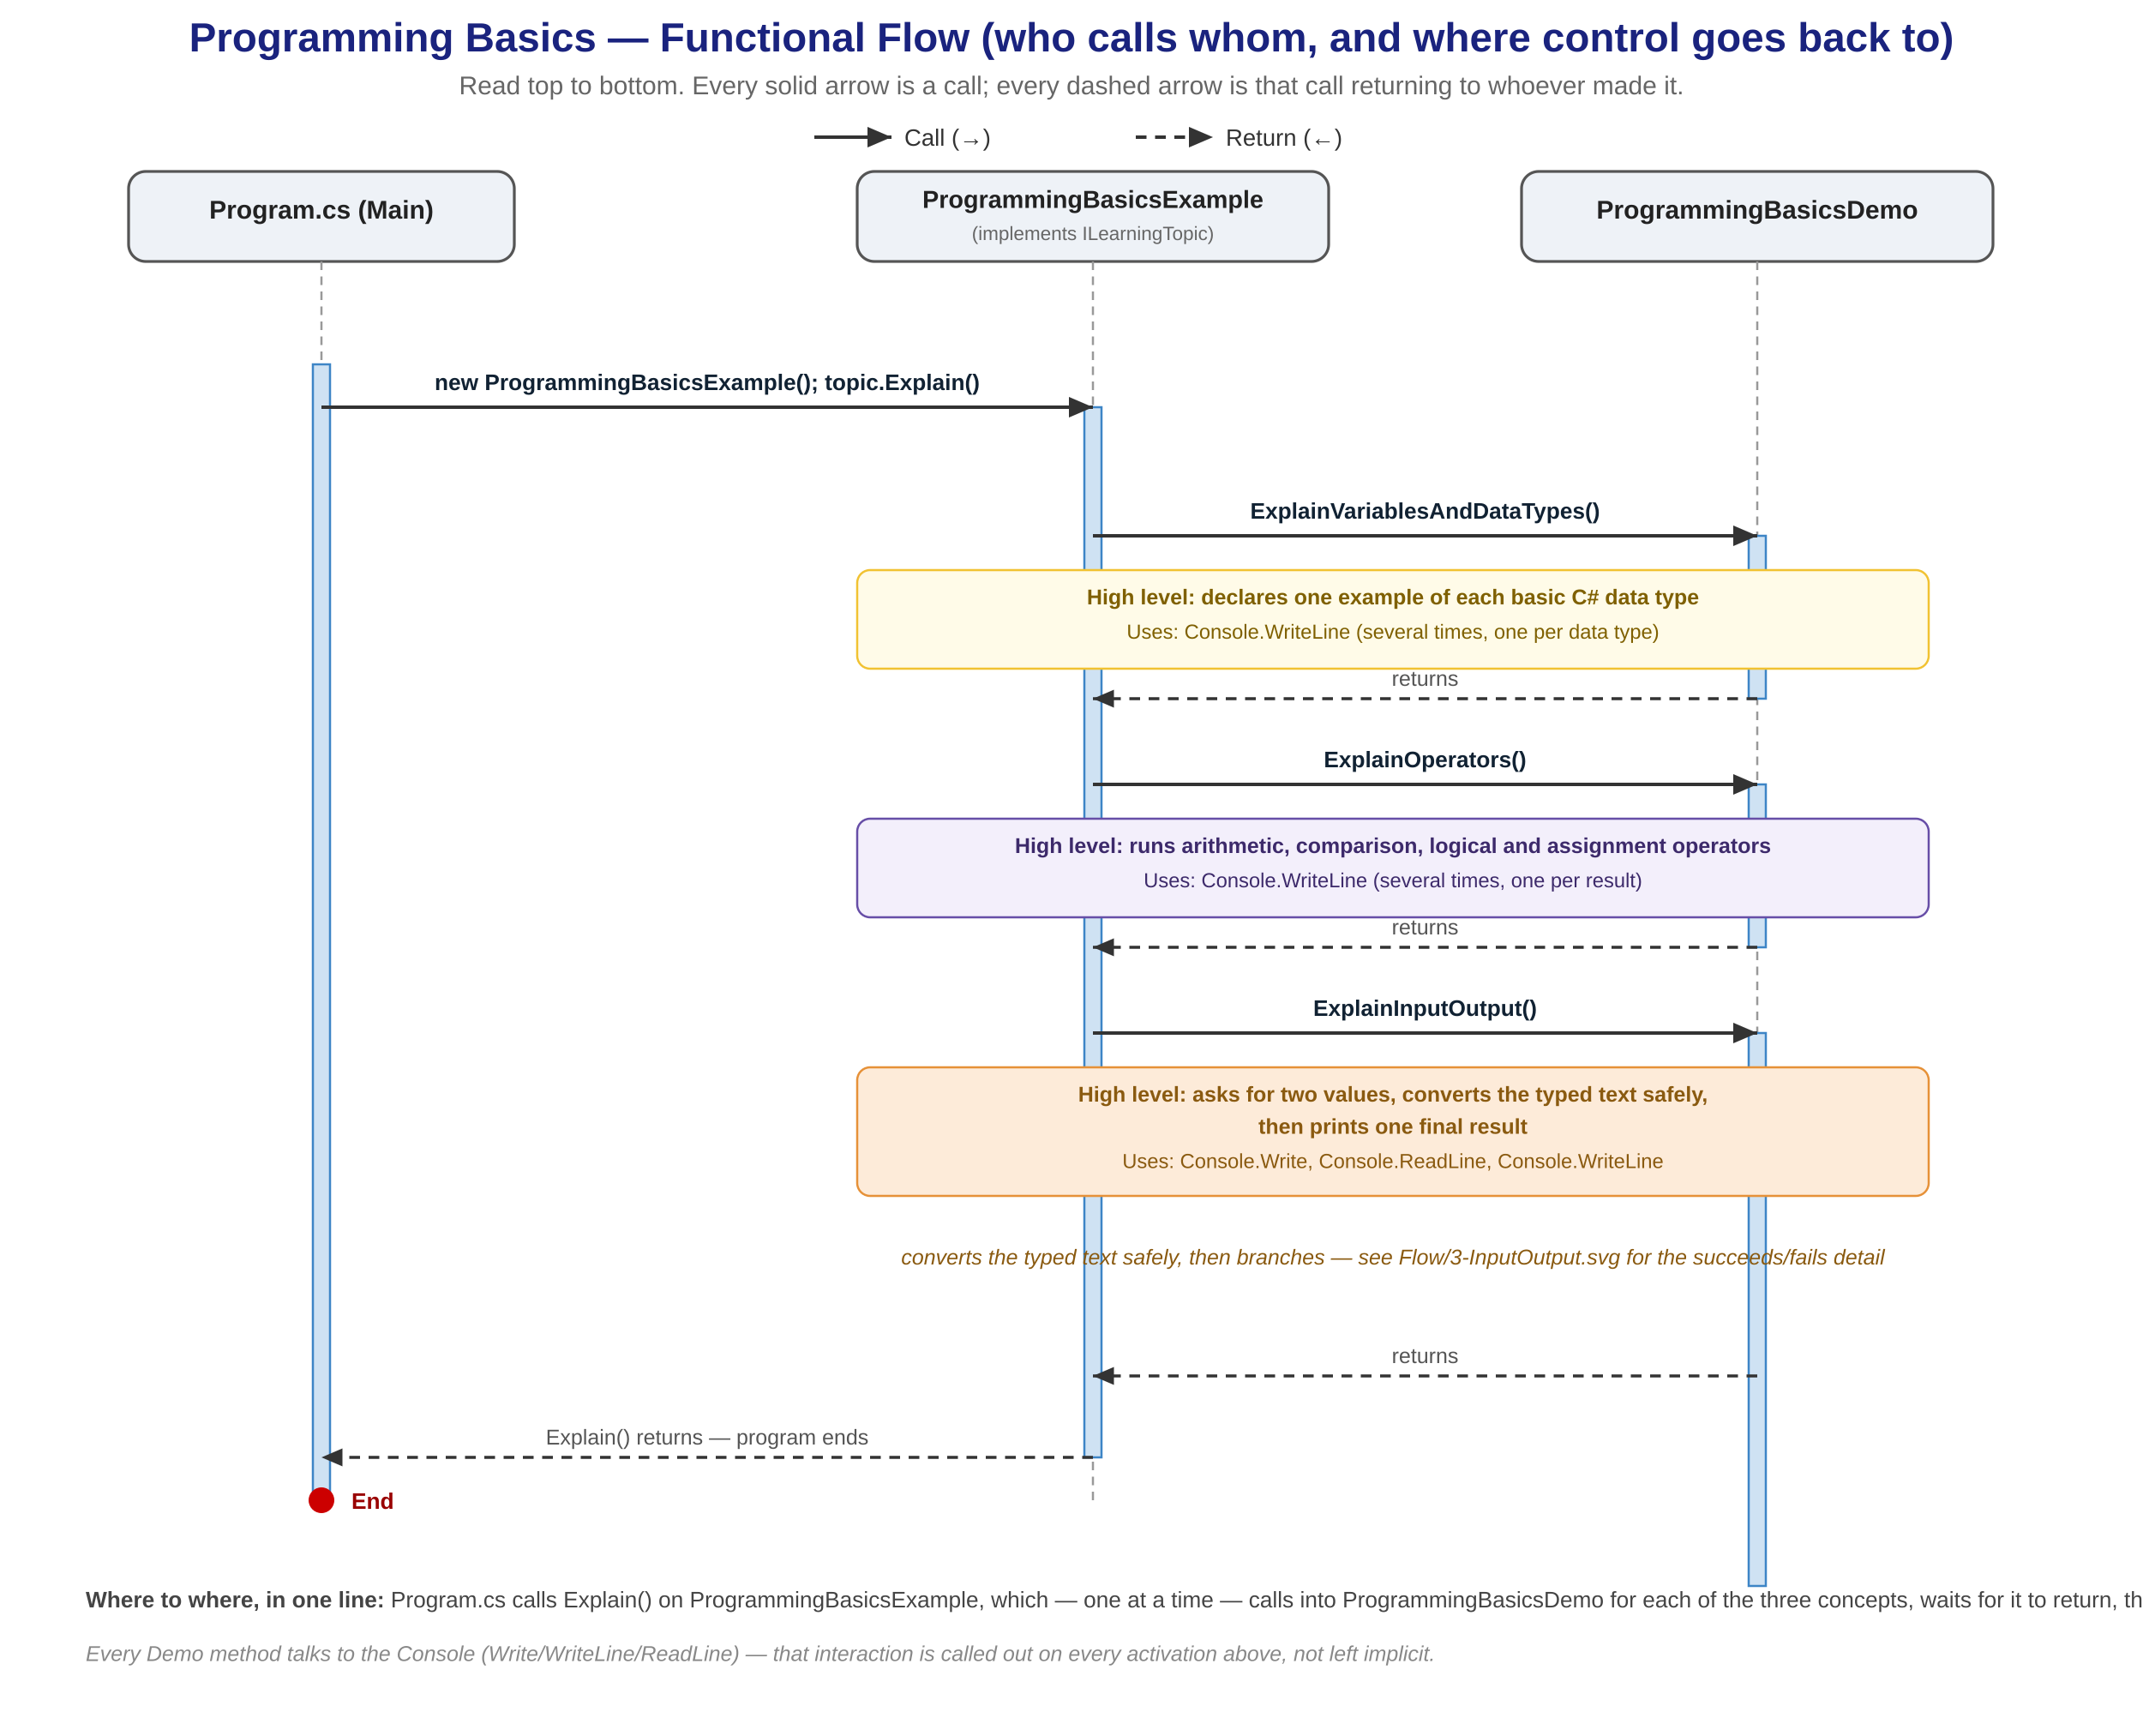
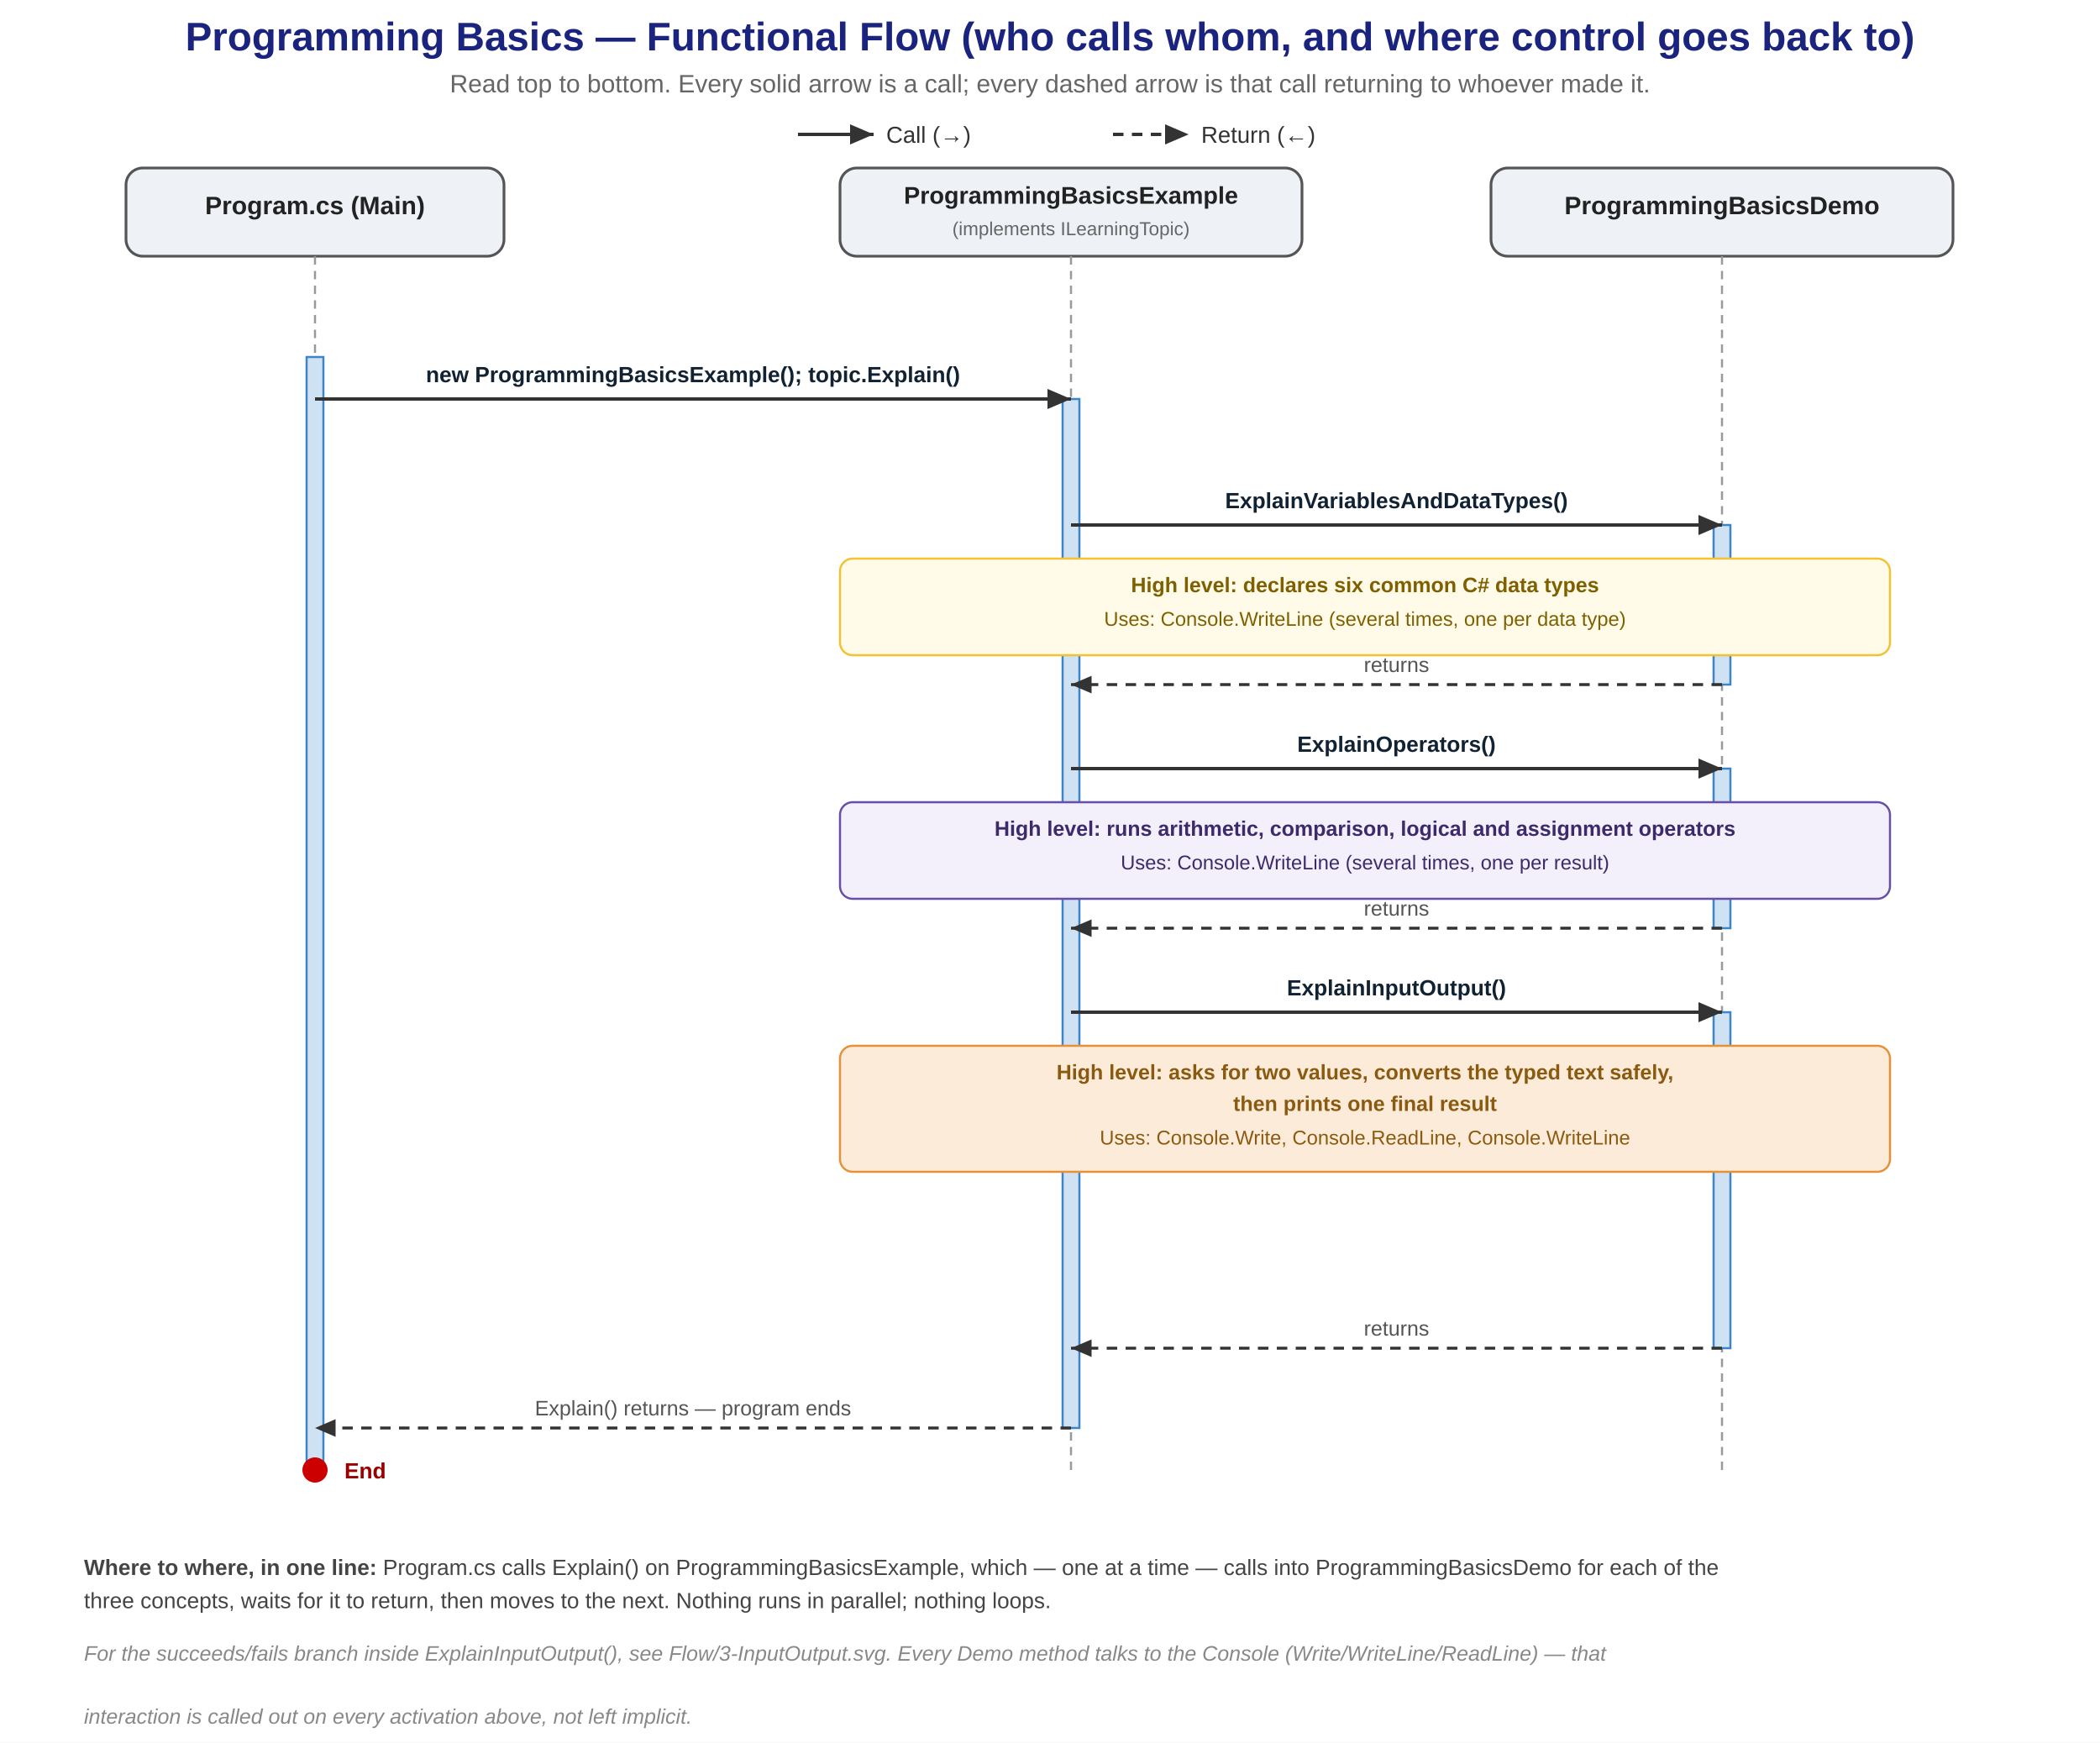
- <svg xmlns="http://www.w3.org/2000/svg" viewBox="0 0 1000 810" font-family="Arial, Helvetica, sans-serif">
+ <svg xmlns="http://www.w3.org/2000/svg" viewBox="0 0 1000 829.8" font-family="Arial, Helvetica, sans-serif">
  <defs>
    <marker id="a" markerWidth="9" markerHeight="9" refX="7" refY="3" orient="auto">
      <path d="M0,0 L7,3 L0,6 Z" fill="#333" />
    </marker>
  </defs>
-   <rect x="0" y="0" width="1000" height="810" fill="#ffffff" />
+   <rect x="0" y="0" width="1000" height="829.8" fill="#ffffff" />
  <text x="500" y="24" text-anchor="middle" font-size="19" font-weight="bold" fill="#1a237e">Programming Basics — Functional Flow (who calls whom, and where control goes back to)</text>
  <text x="500" y="44" text-anchor="middle" font-size="12" fill="#666">Read top to bottom. Every solid arrow is a call; every dashed arrow is that call returning to whoever made it.</text>
  <g font-size="11" fill="#333">
    <line x1="380" y1="64" x2="416" y2="64" stroke="#333" stroke-width="1.6" marker-end="url(#a)" />
    <text x="422" y="68">Call (→)</text>
    <line x1="530" y1="64" x2="566" y2="64" stroke="#333" stroke-width="1.6" stroke-dasharray="5 4" marker-end="url(#a)" />
    <text x="572" y="68">Return (←)</text>
  </g>
  <rect x="60" y="80" width="180" height="42" rx="8" fill="#eef2f7" stroke="#555" stroke-width="1.3" />
  <text x="150" y="102" text-anchor="middle" font-size="12" font-weight="bold" fill="#222">Program.cs (Main)</text>
  <rect x="400" y="80" width="220" height="42" rx="8" fill="#eef2f7" stroke="#555" stroke-width="1.3" />
  <text x="510" y="97" text-anchor="middle" font-size="11.5" font-weight="bold" fill="#222">ProgrammingBasicsExample</text>
  <text x="510" y="112" text-anchor="middle" font-size="9" fill="#666">(implements ILearningTopic)</text>
  <rect x="710" y="80" width="220" height="42" rx="8" fill="#eef2f7" stroke="#555" stroke-width="1.3" />
  <text x="820" y="102" text-anchor="middle" font-size="12" font-weight="bold" fill="#222">ProgrammingBasicsDemo</text>
  <line x1="150" y1="122" x2="150" y2="700" stroke="#999" stroke-width="1" stroke-dasharray="4 3" />
  <line x1="510" y1="122" x2="510" y2="700" stroke="#999" stroke-width="1" stroke-dasharray="4 3" />
  <line x1="820" y1="122" x2="820" y2="700" stroke="#999" stroke-width="1" stroke-dasharray="4 3" />
  <rect x="146" y="170" width="8" height="530" fill="#cfe2f3" stroke="#3d85c6" />
  <rect x="506" y="190" width="8" height="490" fill="#cfe2f3" stroke="#3d85c6" />
  <rect x="816" y="250" width="8" height="76" fill="#cfe2f3" stroke="#3d85c6" />
  <rect x="816" y="366" width="8" height="76" fill="#cfe2f3" stroke="#3d85c6" />
-   <rect x="816" y="482" width="8" height="258" fill="#cfe2f3" stroke="#3d85c6" />
+   <rect x="816" y="482" width="8" height="160" fill="#cfe2f3" stroke="#3d85c6" />
  <text x="330" y="182" text-anchor="middle" font-size="10.5" font-weight="bold" fill="#123">new ProgrammingBasicsExample();  topic.Explain()</text>
  <line x1="150" y1="190" x2="510" y2="190" stroke="#333" stroke-width="1.6" marker-end="url(#a)" />
  <text x="665" y="242" text-anchor="middle" font-size="10.5" font-weight="bold" fill="#123">ExplainVariablesAndDataTypes()</text>
  <line x1="510" y1="250" x2="820" y2="250" stroke="#333" stroke-width="1.6" marker-end="url(#a)" />
  <rect x="400" y="266" width="500" height="46" rx="6" fill="#fffbe8" stroke="#f1c232" />
-   <text x="650" y="282" text-anchor="middle" font-size="10" font-weight="bold" fill="#7f6000">High level: declares one example of each basic C# data type</text>
+   <text x="650" y="282" text-anchor="middle" font-size="10" font-weight="bold" fill="#7f6000">High level: declares six common C# data types</text>
  <text x="650" y="298" text-anchor="middle" font-size="9.5" fill="#7f6000">Uses: Console.WriteLine (several times, one per data type)</text>
  <text x="665" y="320" text-anchor="middle" font-size="10" fill="#555">returns</text>
  <line x1="820" y1="326" x2="510" y2="326" stroke="#333" stroke-width="1.4" stroke-dasharray="5 4" marker-end="url(#a)" />
  <text x="665" y="358" text-anchor="middle" font-size="10.5" font-weight="bold" fill="#123">ExplainOperators()</text>
  <line x1="510" y1="366" x2="820" y2="366" stroke="#333" stroke-width="1.6" marker-end="url(#a)" />
  <rect x="400" y="382" width="500" height="46" rx="6" fill="#f3effb" stroke="#674ea7" />
  <text x="650" y="398" text-anchor="middle" font-size="10" font-weight="bold" fill="#3d2a6b">High level: runs arithmetic, comparison, logical and assignment operators</text>
  <text x="650" y="414" text-anchor="middle" font-size="9.5" fill="#3d2a6b">Uses: Console.WriteLine (several times, one per result)</text>
  <text x="665" y="436" text-anchor="middle" font-size="10" fill="#555">returns</text>
  <line x1="820" y1="442" x2="510" y2="442" stroke="#333" stroke-width="1.4" stroke-dasharray="5 4" marker-end="url(#a)" />
  <text x="665" y="474" text-anchor="middle" font-size="10.5" font-weight="bold" fill="#123">ExplainInputOutput()</text>
  <line x1="510" y1="482" x2="820" y2="482" stroke="#333" stroke-width="1.6" marker-end="url(#a)" />
  <rect x="400" y="498" width="500" height="60" rx="6" fill="#fdebd9" stroke="#e69138" />
  <text x="650" y="514" text-anchor="middle" font-size="10" font-weight="bold" fill="#8a5a10">High level: asks for two values, converts the typed text safely,</text>
  <text x="650" y="529" text-anchor="middle" font-size="10" font-weight="bold" fill="#8a5a10">then prints one final result</text>
  <text x="650" y="545" text-anchor="middle" font-size="9.5" fill="#8a5a10">Uses: Console.Write, Console.ReadLine, Console.WriteLine</text>
-   <text x="650" y="590" text-anchor="middle" font-size="10" font-style="italic" fill="#8a5a10">converts the typed text safely, then branches — see Flow/3-InputOutput.svg for the succeeds/fails detail</text>
  <text x="665" y="636" text-anchor="middle" font-size="10" fill="#555">returns</text>
  <line x1="820" y1="642" x2="510" y2="642" stroke="#333" stroke-width="1.4" stroke-dasharray="5 4" marker-end="url(#a)" />
  <text x="330" y="674" text-anchor="middle" font-size="10" fill="#555">Explain() returns — program ends</text>
  <line x1="510" y1="680" x2="150" y2="680" stroke="#333" stroke-width="1.4" stroke-dasharray="5 4" marker-end="url(#a)" />
  <circle cx="150" cy="700" r="6" fill="#cc0000" />
  <text x="164" y="704" font-size="10.5" font-weight="bold" fill="#990000">End</text>
-   <text x="40" y="750" font-size="10.5" fill="#444">
-     <tspan font-weight="bold">Where to where, in one line:</tspan> Program.cs calls Explain() on ProgrammingBasicsExample, which — one at a
-   time — calls into ProgrammingBasicsDemo for each of the three concepts, waits for it to return, then moves to
-   the next. Nothing runs in parallel; nothing loops.</text>
-   <text x="40" y="775" font-size="10" font-style="italic" fill="#888">Every Demo method talks to the Console (Write/WriteLine/ReadLine) — that interaction is called out on every activation above, not left implicit.</text>
+   <text x="40" y="750.0" font-size="10.5" fill="#444">
+     <tspan x="40" dy="0">
+       <tspan font-weight="bold">Where to where, in one line:</tspan> Program.cs calls Explain() on ProgrammingBasicsExample, which — one at a time — calls into ProgrammingBasicsDemo for each of the</tspan>
+     <tspan x="40" dy="15.8">three concepts, waits for it to return, then moves to the next. Nothing runs in parallel; nothing loops.</tspan>
+   </text>
+   <text x="40" y="790.8" font-size="10" font-style="italic" fill="#888">
+     <tspan x="40" dy="0">
+       <tspan x="40" dy="0">For the succeeds/fails branch inside ExplainInputOutput(), see Flow/3-InputOutput.svg. Every Demo method talks to the Console (Write/WriteLine/ReadLine) — that</tspan>
+     </tspan>
+     <tspan x="40" dy="15.0">
+       <tspan x="40" dy="15.0">interaction is called out on every activation above, not left implicit.</tspan>
+     </tspan>
+   </text>
</svg>
